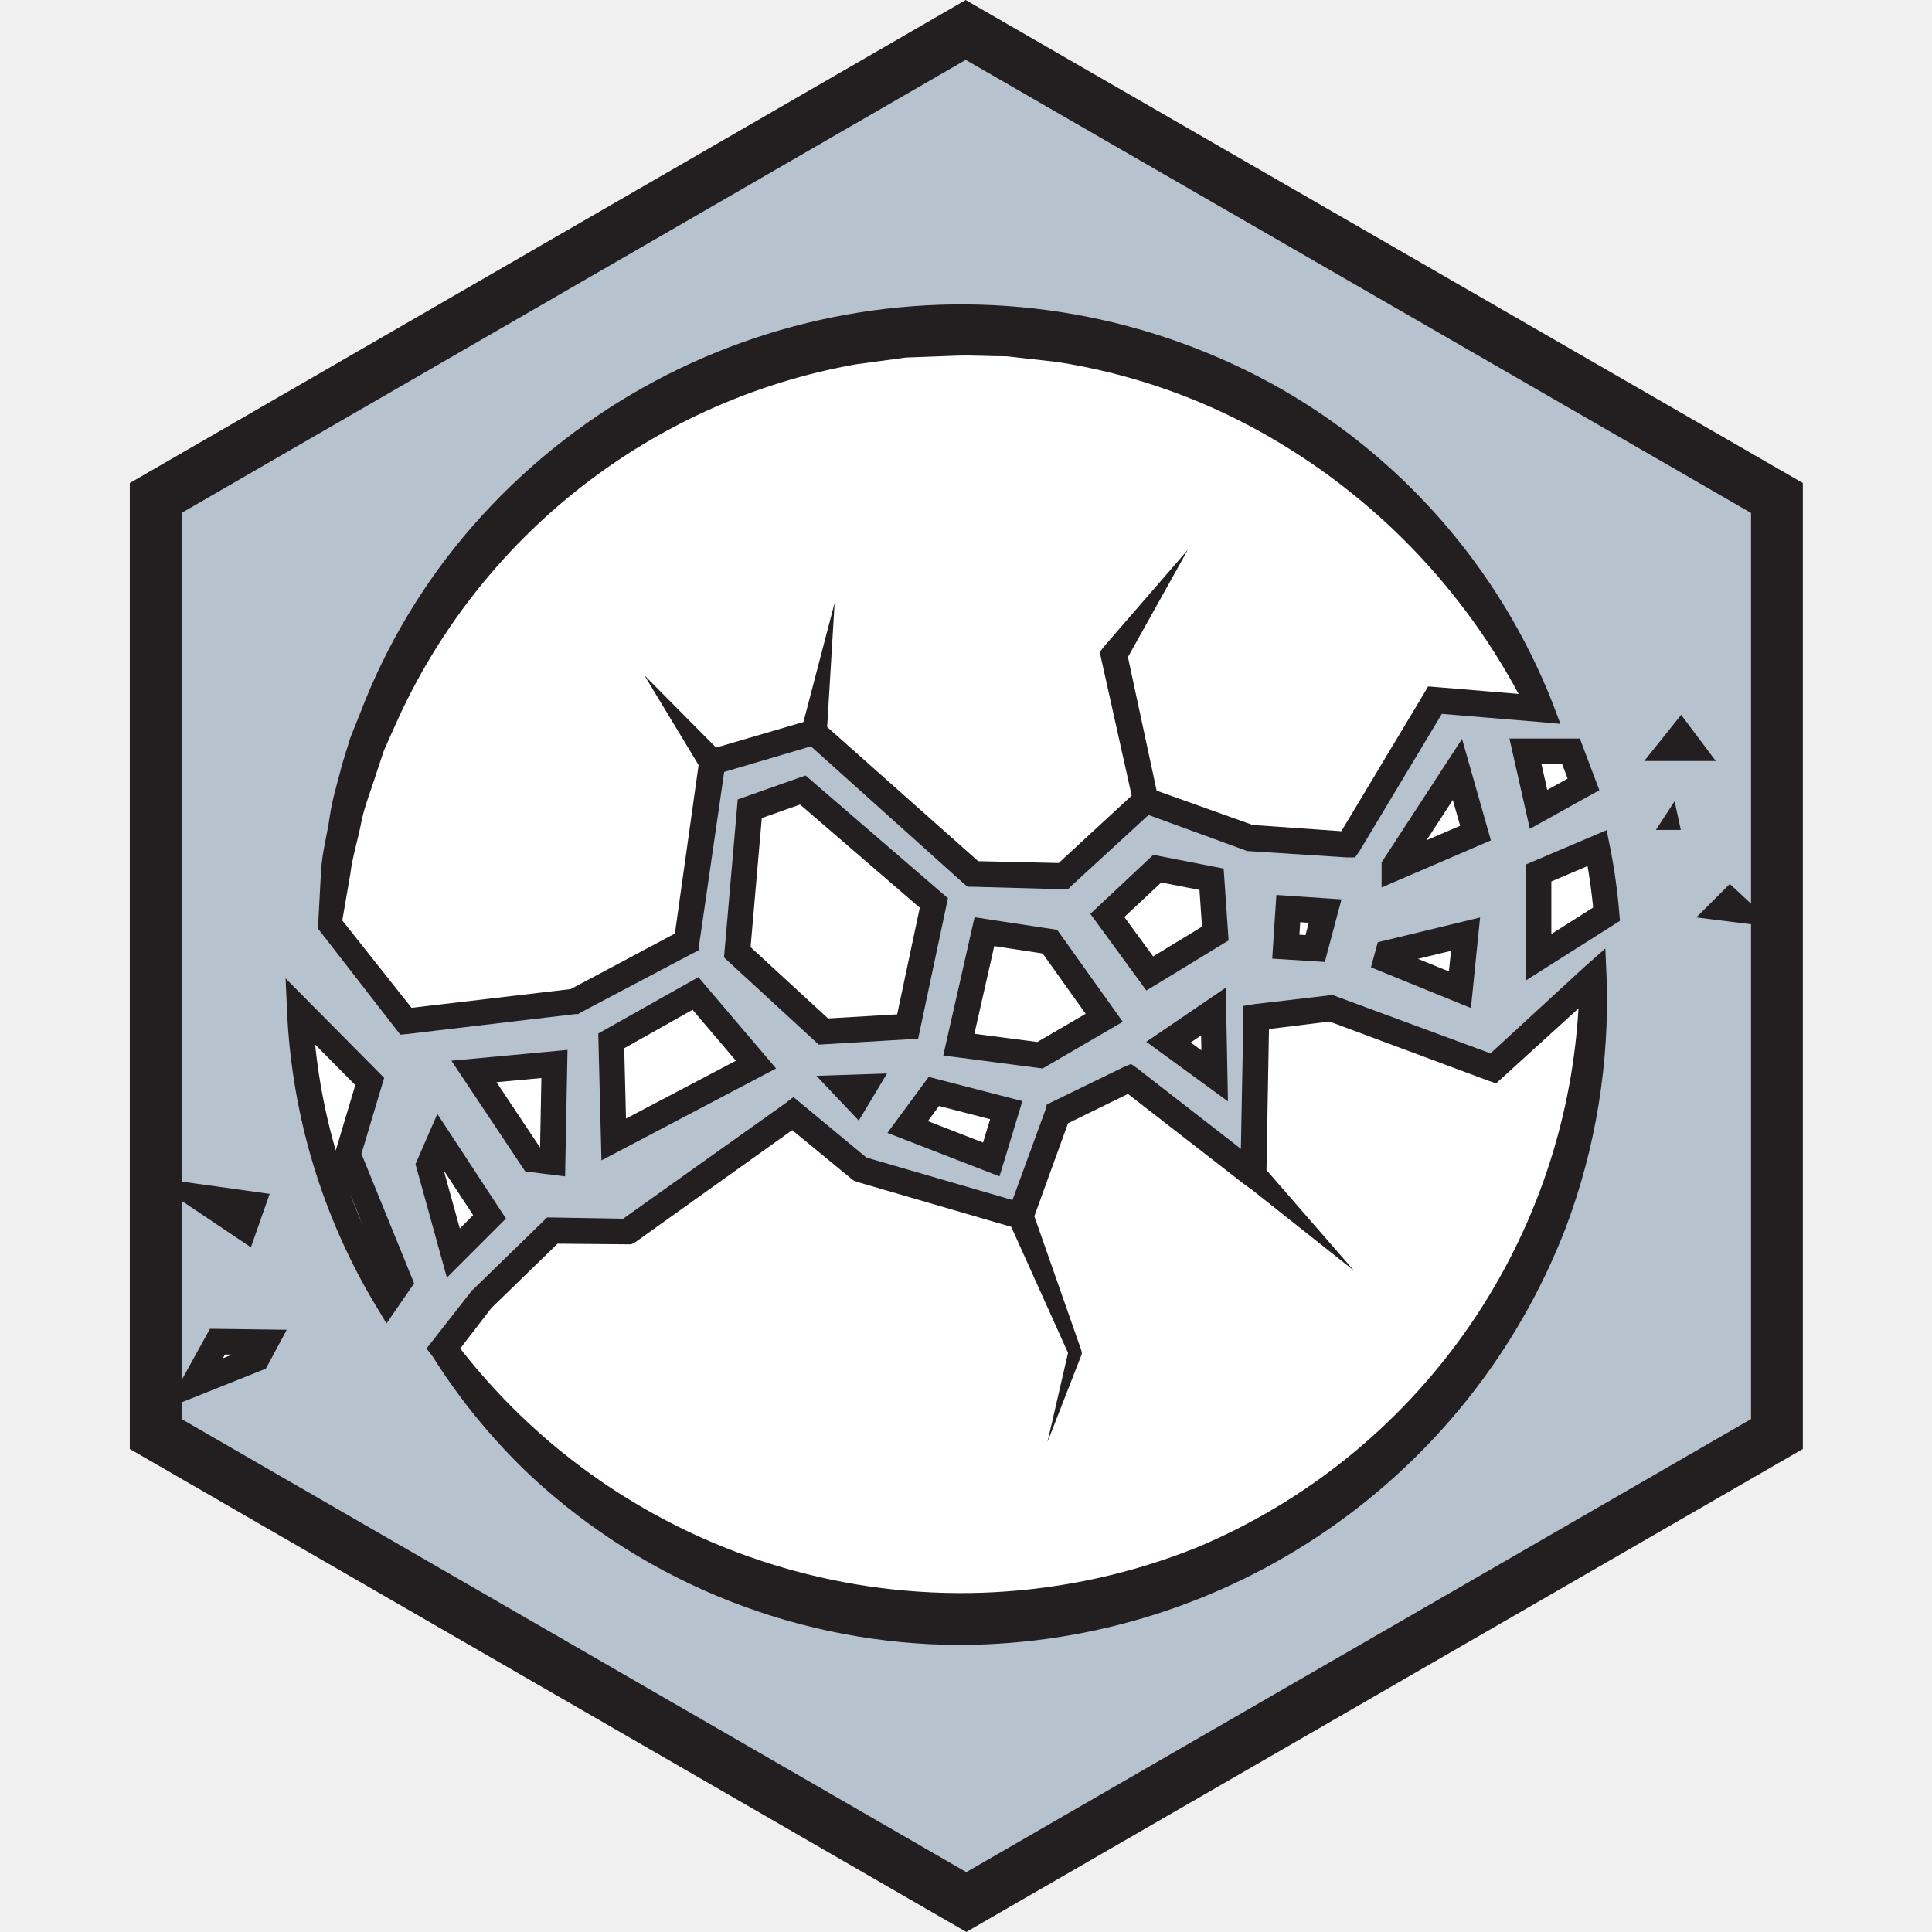
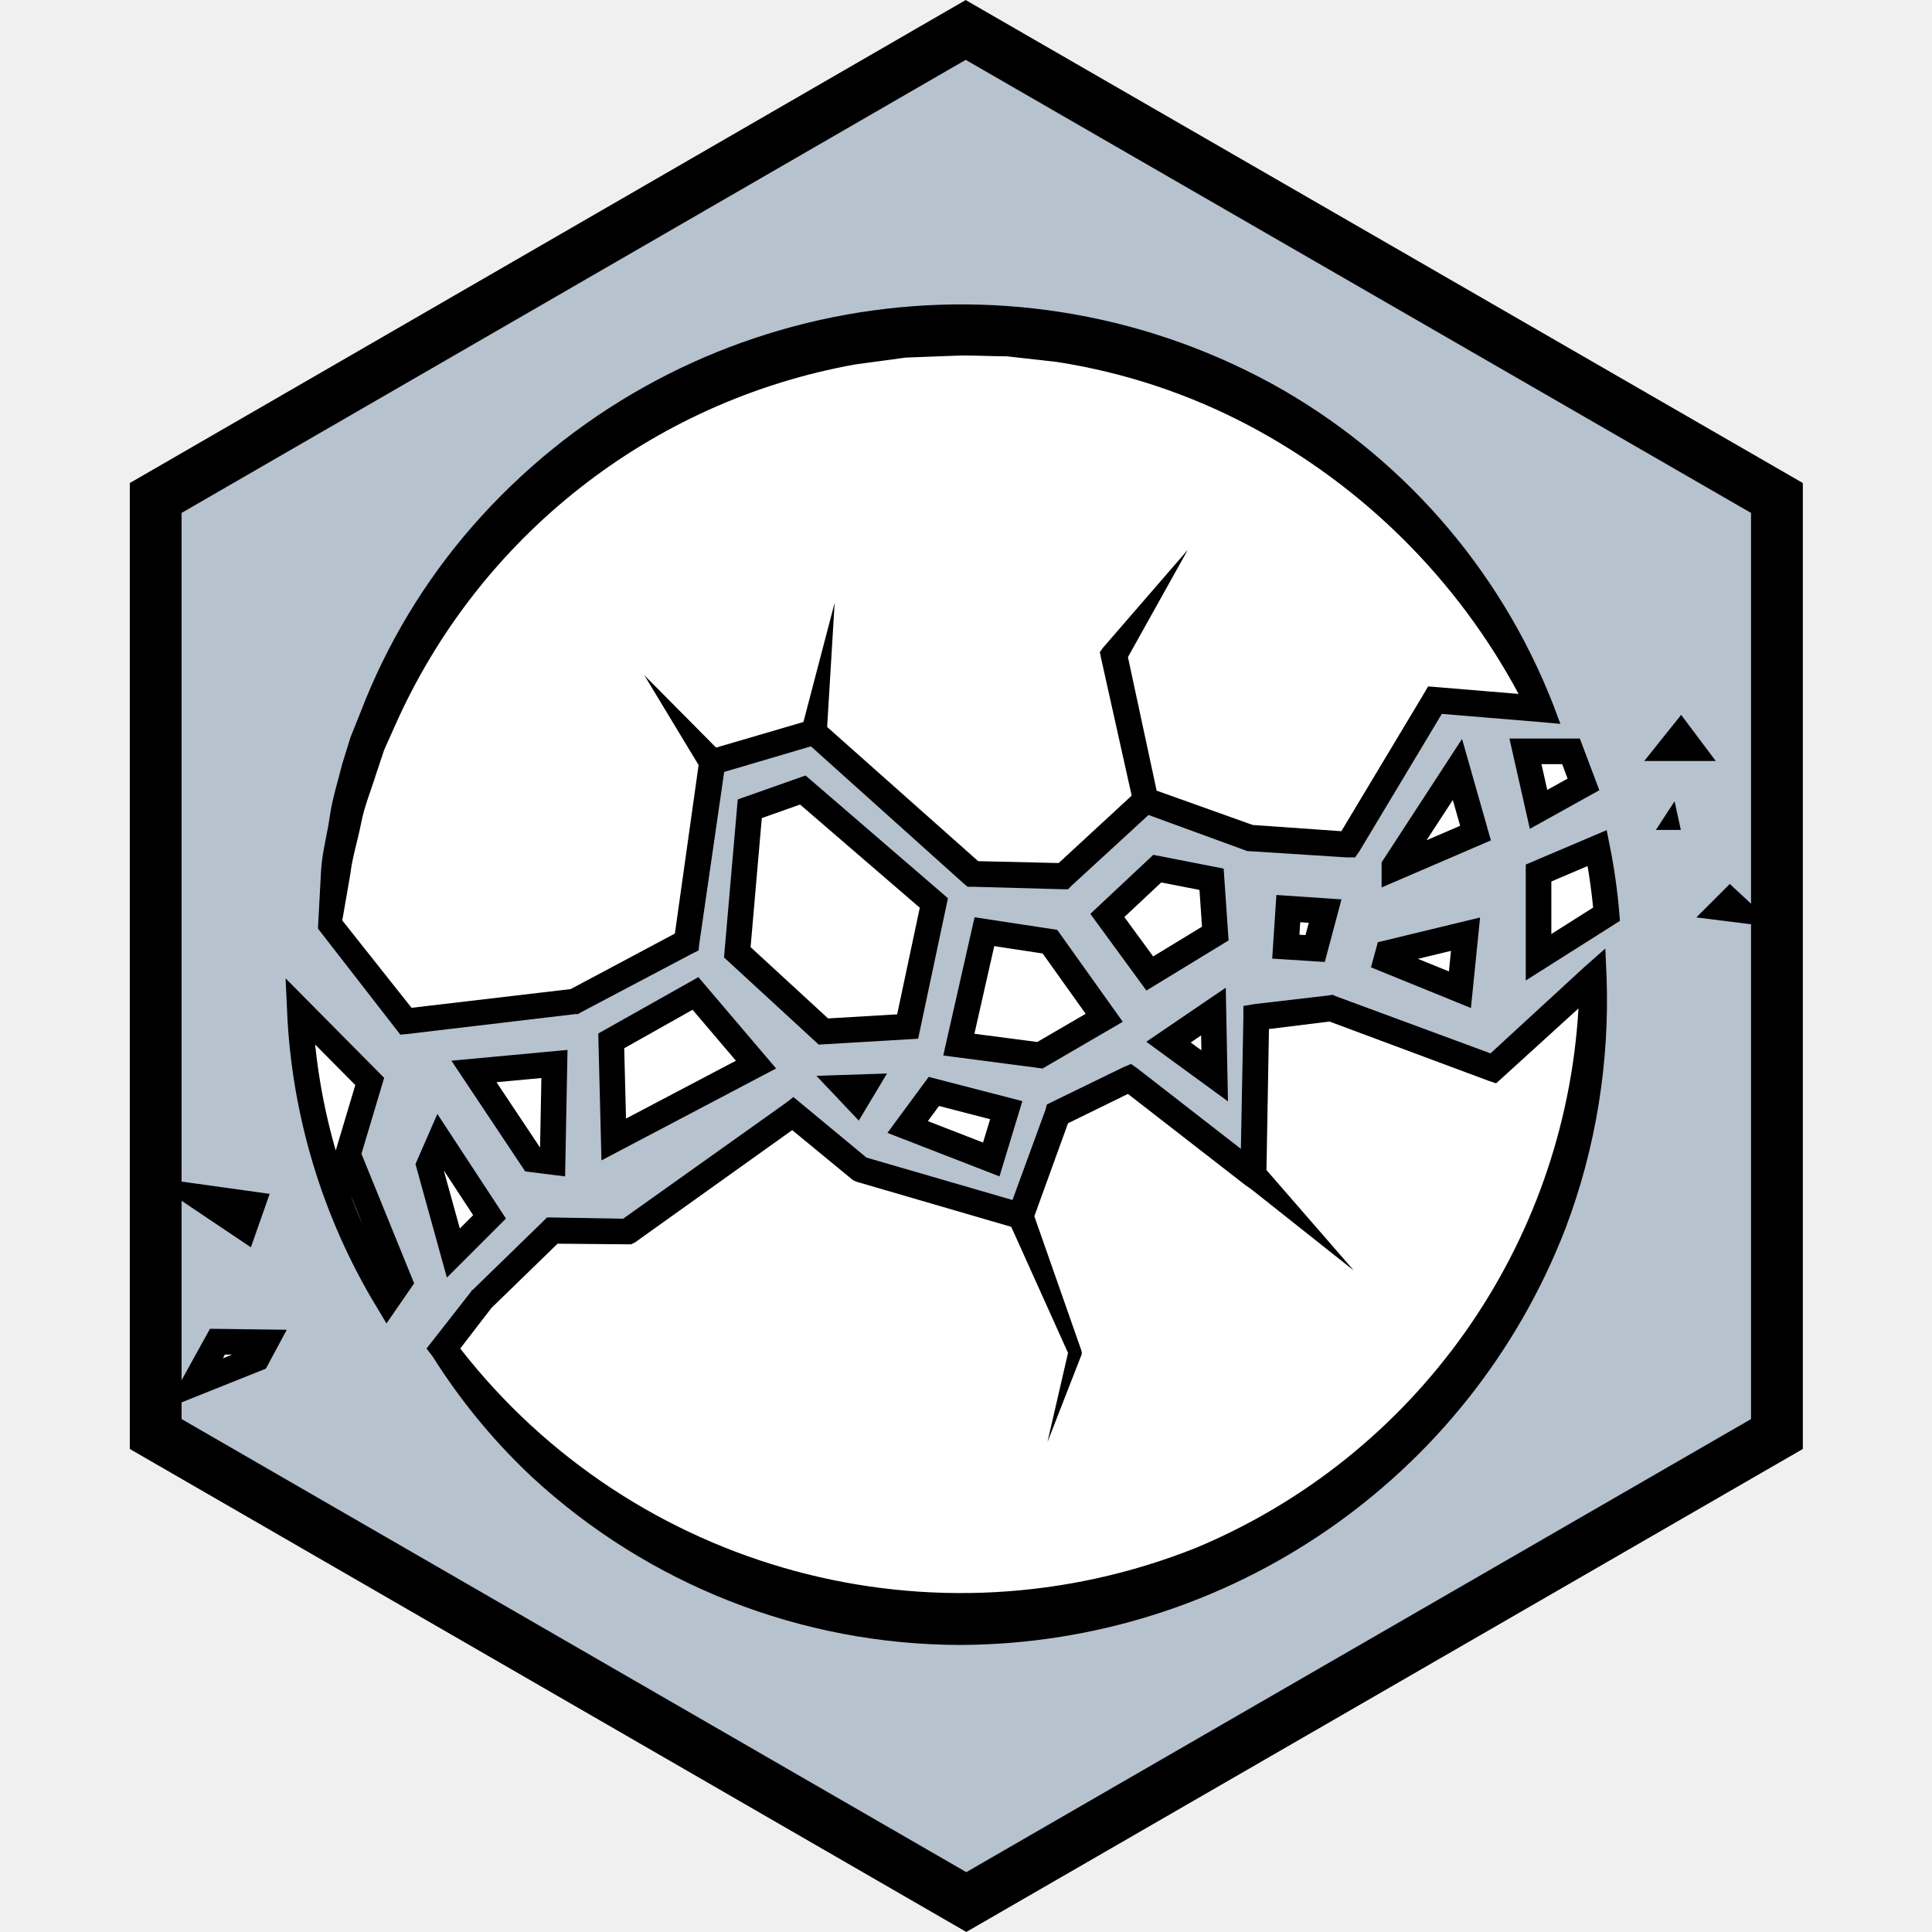
<svg xmlns="http://www.w3.org/2000/svg" xml:space="preserve" fill-rule="evenodd" stroke-miterlimit="10" clip-rule="evenodd" viewBox="0 0 268.1 309.6" height="512" width="512">
-   <path fill="#b7c2cf" fill-rule="nonzero" stroke="#231f20" stroke-width="8.3" d="M264 229.8v-150l-130-75-129.8 75v150l129.9 75z" />
+   <path fill="#b7c2cf" fill-rule="nonzero" stroke="#000" stroke-width="8.3" d="M264 229.8v-150l-130-75-129.8 75v150l129.9 75z" />
  <path fill="#fff" fill-rule="nonzero" d="M133.3 259.4a101 101 0 0 1-83-43.3l6.1-8 11.3-11 12 .2 26.6-18.8 10.8 8.9 25.7 7.5 6-16.4 11.5-5.6 19.8 15.4.5-25.3 12-1.5 26 9.7 16-14.7v1.7c0 55.8-45.5 101.2-101.3 101.2zM32.2 148.1a101.2 101.2 0 0 1 194-34.5l-17-1.4-14 23.1-15.6-1-16.8-6.1-13.2 12.2-14.5-.3-25.4-22.7-16.3 4.7-4.1 28.9-18 9.4-27 3.2z" />
-   <path fill="#231f20" fill-rule="nonzero" d="m218.1 168.8 15-13.8 3.4-3 .2 4.5c.5 13.7-1.7 27.5-6.6 40.4a104.4 104.4 0 0 1-96.9 66.7 101.3 101.3 0 0 1-68.8-27 98 98 0 0 1-15.8-19.2l-1-1.3 7.2-9.2v-.1l.2-.1 11.3-11 .6-.6h.9l11.3.2 26-18.5 1.3-1 1.2 1 10.5 8.7 23.4 6.8 5.3-14.5.2-.8.8-.4 11.5-5.6 1.2-.5 1 .7 16.6 12.9.4-21.1v-1.8l1.8-.3 12-1.4.5-.1.4.2zm-76.8 27.8-24.7-7.2-.5-.2-.3-.2-9.6-7.9-25.2 18-.6.3h-.6l-11.2-.1L58 209.6l-5 6.5A101.7 101.7 0 0 0 171 248a100 100 0 0 0 61.2-86.4L220 172.7l-1 .9-1.2-.4-25.5-9.5-9.7 1.2-.4 22.6 14 16.1-16.4-13-1-.7-18.8-14.6-9.6 4.7-5.4 14.9 7.5 21.4.1.4v.3l-5.5 14.1 3.3-14.3zm-46-72.9-4 27.6-.1 1-1 .5-18 9.5-.3.2h-.4l-27 3.2-1.1.1-.7-.9-12.5-16.1.5-9.3c.2-3.1 1-5.8 1.4-8.7.4-2.8 1.3-5.6 2-8.4l1.3-4.2 1.6-4a99.5 99.5 0 0 1 17.9-29.8 104 104 0 0 1 128-23 100.4 100.4 0 0 1 45.2 51.4l1.2 3.2-3.3-.3-15.7-1.3-13.2 22-.7 1h-1.3l-15.6-1h-.3l-.3-.1-15.6-5.7-12.3 11.3-.6.6h-.9l-14.4-.4h-.8l-.6-.5-24.5-22zm69.3 3 15.4 5.5 14.2 1 13.2-22 .7-1.2 1.3.1 13.2 1.1a104.6 104.6 0 0 0-43.2-43A98 98 0 0 0 148.6 58l-8-.9c-2.8 0-5.5-.2-8.2-.1l-8 .3-8.1 1.1a100 100 0 0 0-73.8 58l-1.7 3.8-1.3 3.9c-.8 2.6-1.9 5.2-2.4 7.9-.5 2.6-1.4 5.4-1.7 8l-1.3 7.5 11.1 14 25.5-3 16.7-8.9 3.8-27-8.7-14.4L94 119.8l14-4.1 5-19.1-1.2 19.9L136 138l12.9.3 11.7-10.8-4.9-22-.2-1 .5-.7 13.6-15.7-9.6 17.2z" />
-   <path fill="#fff" fill-rule="nonzero" stroke="#231f20" stroke-width="4.1" d="m14.1 215-3.7 6.7 10-4 1.4-2.6zm27.2-6.7a98.3 98.3 0 0 1-14-46.3l11.2 11.3L35 185l8.3 20.4zm6.7-21.6 3.9 14.1 5.8-5.8-8-12.2zm-29.6 10 1.3-3.7-8.6-1.2zm36.8-25 9.4 14.1 3.2.4.3-15.7zm69.5 8.9 13.4 5.2 2.4-7.9-11.6-3zm-47.5-13.8.4 15.8 22.8-12-9.7-11.4zm37.5 7.5 1.8 1.9 1.2-2zm51.8-7.3 7.4 5.4-.2-10.3zm-33.6.4 13 1.7 10.3-6-8.7-12.2-10.5-1.6zm-33.5-37.8-2 23 13.8 12.7 13.5-.8 4.2-19.8-21-18.1zm102.3 23.1-.3 1.1 11.8 4.8.9-8.9zm-45-6 6.8 9.3 10.5-6.4-.6-8.7-8.7-1.7zm69.1-6.8 9.4-4c.7 3.5 1.2 7 1.5 10.6l-10.9 6.9zm-40.5 11.8 4.7.3 1.6-6-5.9-.4zm70.2-6.2 2.4.3-1.4-1.3zm-52.8-6.7v.3l13-5.6-2.9-10.2zm21-18.4h7.3l2 5.3-7.2 4zm23.3-.5h3.1l-1.5-2z" />
-   <path fill="#231f20" fill-rule="nonzero" d="M244.6 133h4l-1-4.6Z" />
+   <path fill="#000" fill-rule="nonzero" d="m218.1 168.8 15-13.8 3.4-3 .2 4.5c.5 13.7-1.7 27.5-6.6 40.4a104.4 104.4 0 0 1-96.9 66.7 101.3 101.3 0 0 1-68.8-27 98 98 0 0 1-15.8-19.2l-1-1.3 7.2-9.2v-.1l.2-.1 11.3-11 .6-.6h.9l11.3.2 26-18.5 1.3-1 1.2 1 10.5 8.7 23.4 6.8 5.3-14.5.2-.8.8-.4 11.5-5.6 1.2-.5 1 .7 16.6 12.9.4-21.1v-1.8l1.8-.3 12-1.4.5-.1.4.2zm-76.8 27.8-24.7-7.2-.5-.2-.3-.2-9.6-7.9-25.2 18-.6.3h-.6l-11.2-.1L58 209.6l-5 6.5A101.7 101.7 0 0 0 171 248a100 100 0 0 0 61.2-86.4L220 172.7l-1 .9-1.2-.4-25.5-9.5-9.7 1.2-.4 22.6 14 16.1-16.4-13-1-.7-18.8-14.6-9.6 4.7-5.4 14.9 7.5 21.4.1.4v.3l-5.5 14.1 3.3-14.3zm-46-72.9-4 27.6-.1 1-1 .5-18 9.5-.3.2h-.4l-27 3.2-1.1.1-.7-.9-12.5-16.1.5-9.3c.2-3.1 1-5.8 1.4-8.7.4-2.8 1.3-5.6 2-8.4l1.3-4.2 1.6-4a99.5 99.5 0 0 1 17.9-29.8 104 104 0 0 1 128-23 100.4 100.4 0 0 1 45.2 51.4l1.2 3.2-3.3-.3-15.7-1.3-13.2 22-.7 1h-1.3l-15.6-1h-.3l-.3-.1-15.6-5.7-12.3 11.3-.6.6h-.9l-14.4-.4h-.8l-.6-.5-24.5-22zm69.3 3 15.4 5.5 14.2 1 13.2-22 .7-1.2 1.3.1 13.2 1.1a104.6 104.6 0 0 0-43.2-43A98 98 0 0 0 148.6 58l-8-.9c-2.8 0-5.5-.2-8.2-.1l-8 .3-8.1 1.1a100 100 0 0 0-73.8 58l-1.7 3.8-1.3 3.9c-.8 2.6-1.9 5.2-2.4 7.9-.5 2.6-1.4 5.4-1.7 8l-1.3 7.5 11.1 14 25.5-3 16.7-8.9 3.8-27-8.7-14.4L94 119.8l14-4.1 5-19.1-1.2 19.9L136 138l12.9.3 11.7-10.8-4.9-22-.2-1 .5-.7 13.6-15.7-9.6 17.2z" />
+   <path fill="#fff" fill-rule="nonzero" stroke="#000" stroke-width="4.1" d="m14.1 215-3.7 6.7 10-4 1.4-2.6zm27.2-6.7a98.3 98.3 0 0 1-14-46.3l11.2 11.3L35 185l8.3 20.4zm6.7-21.6 3.9 14.1 5.8-5.8-8-12.2zm-29.6 10 1.3-3.7-8.6-1.2zm36.8-25 9.4 14.1 3.2.4.3-15.7zm69.5 8.9 13.4 5.2 2.4-7.9-11.6-3zm-47.5-13.8.4 15.8 22.8-12-9.7-11.4zm37.5 7.5 1.8 1.9 1.2-2zm51.8-7.3 7.4 5.4-.2-10.3zm-33.6.4 13 1.7 10.3-6-8.7-12.2-10.5-1.6zm-33.5-37.8-2 23 13.8 12.7 13.5-.8 4.2-19.8-21-18.1zm102.3 23.1-.3 1.1 11.8 4.8.9-8.9zm-45-6 6.8 9.3 10.5-6.4-.6-8.7-8.7-1.7zm69.1-6.8 9.4-4c.7 3.5 1.2 7 1.5 10.6l-10.9 6.9zm-40.5 11.8 4.7.3 1.6-6-5.9-.4zm70.2-6.2 2.4.3-1.4-1.3zm-52.8-6.7v.3l13-5.6-2.9-10.2zm21-18.4h7.3l2 5.3-7.2 4zm23.3-.5h3.1l-1.5-2z" />
+   <path fill="#000" fill-rule="nonzero" d="M244.6 133h4l-1-4.6Z" />
</svg>
